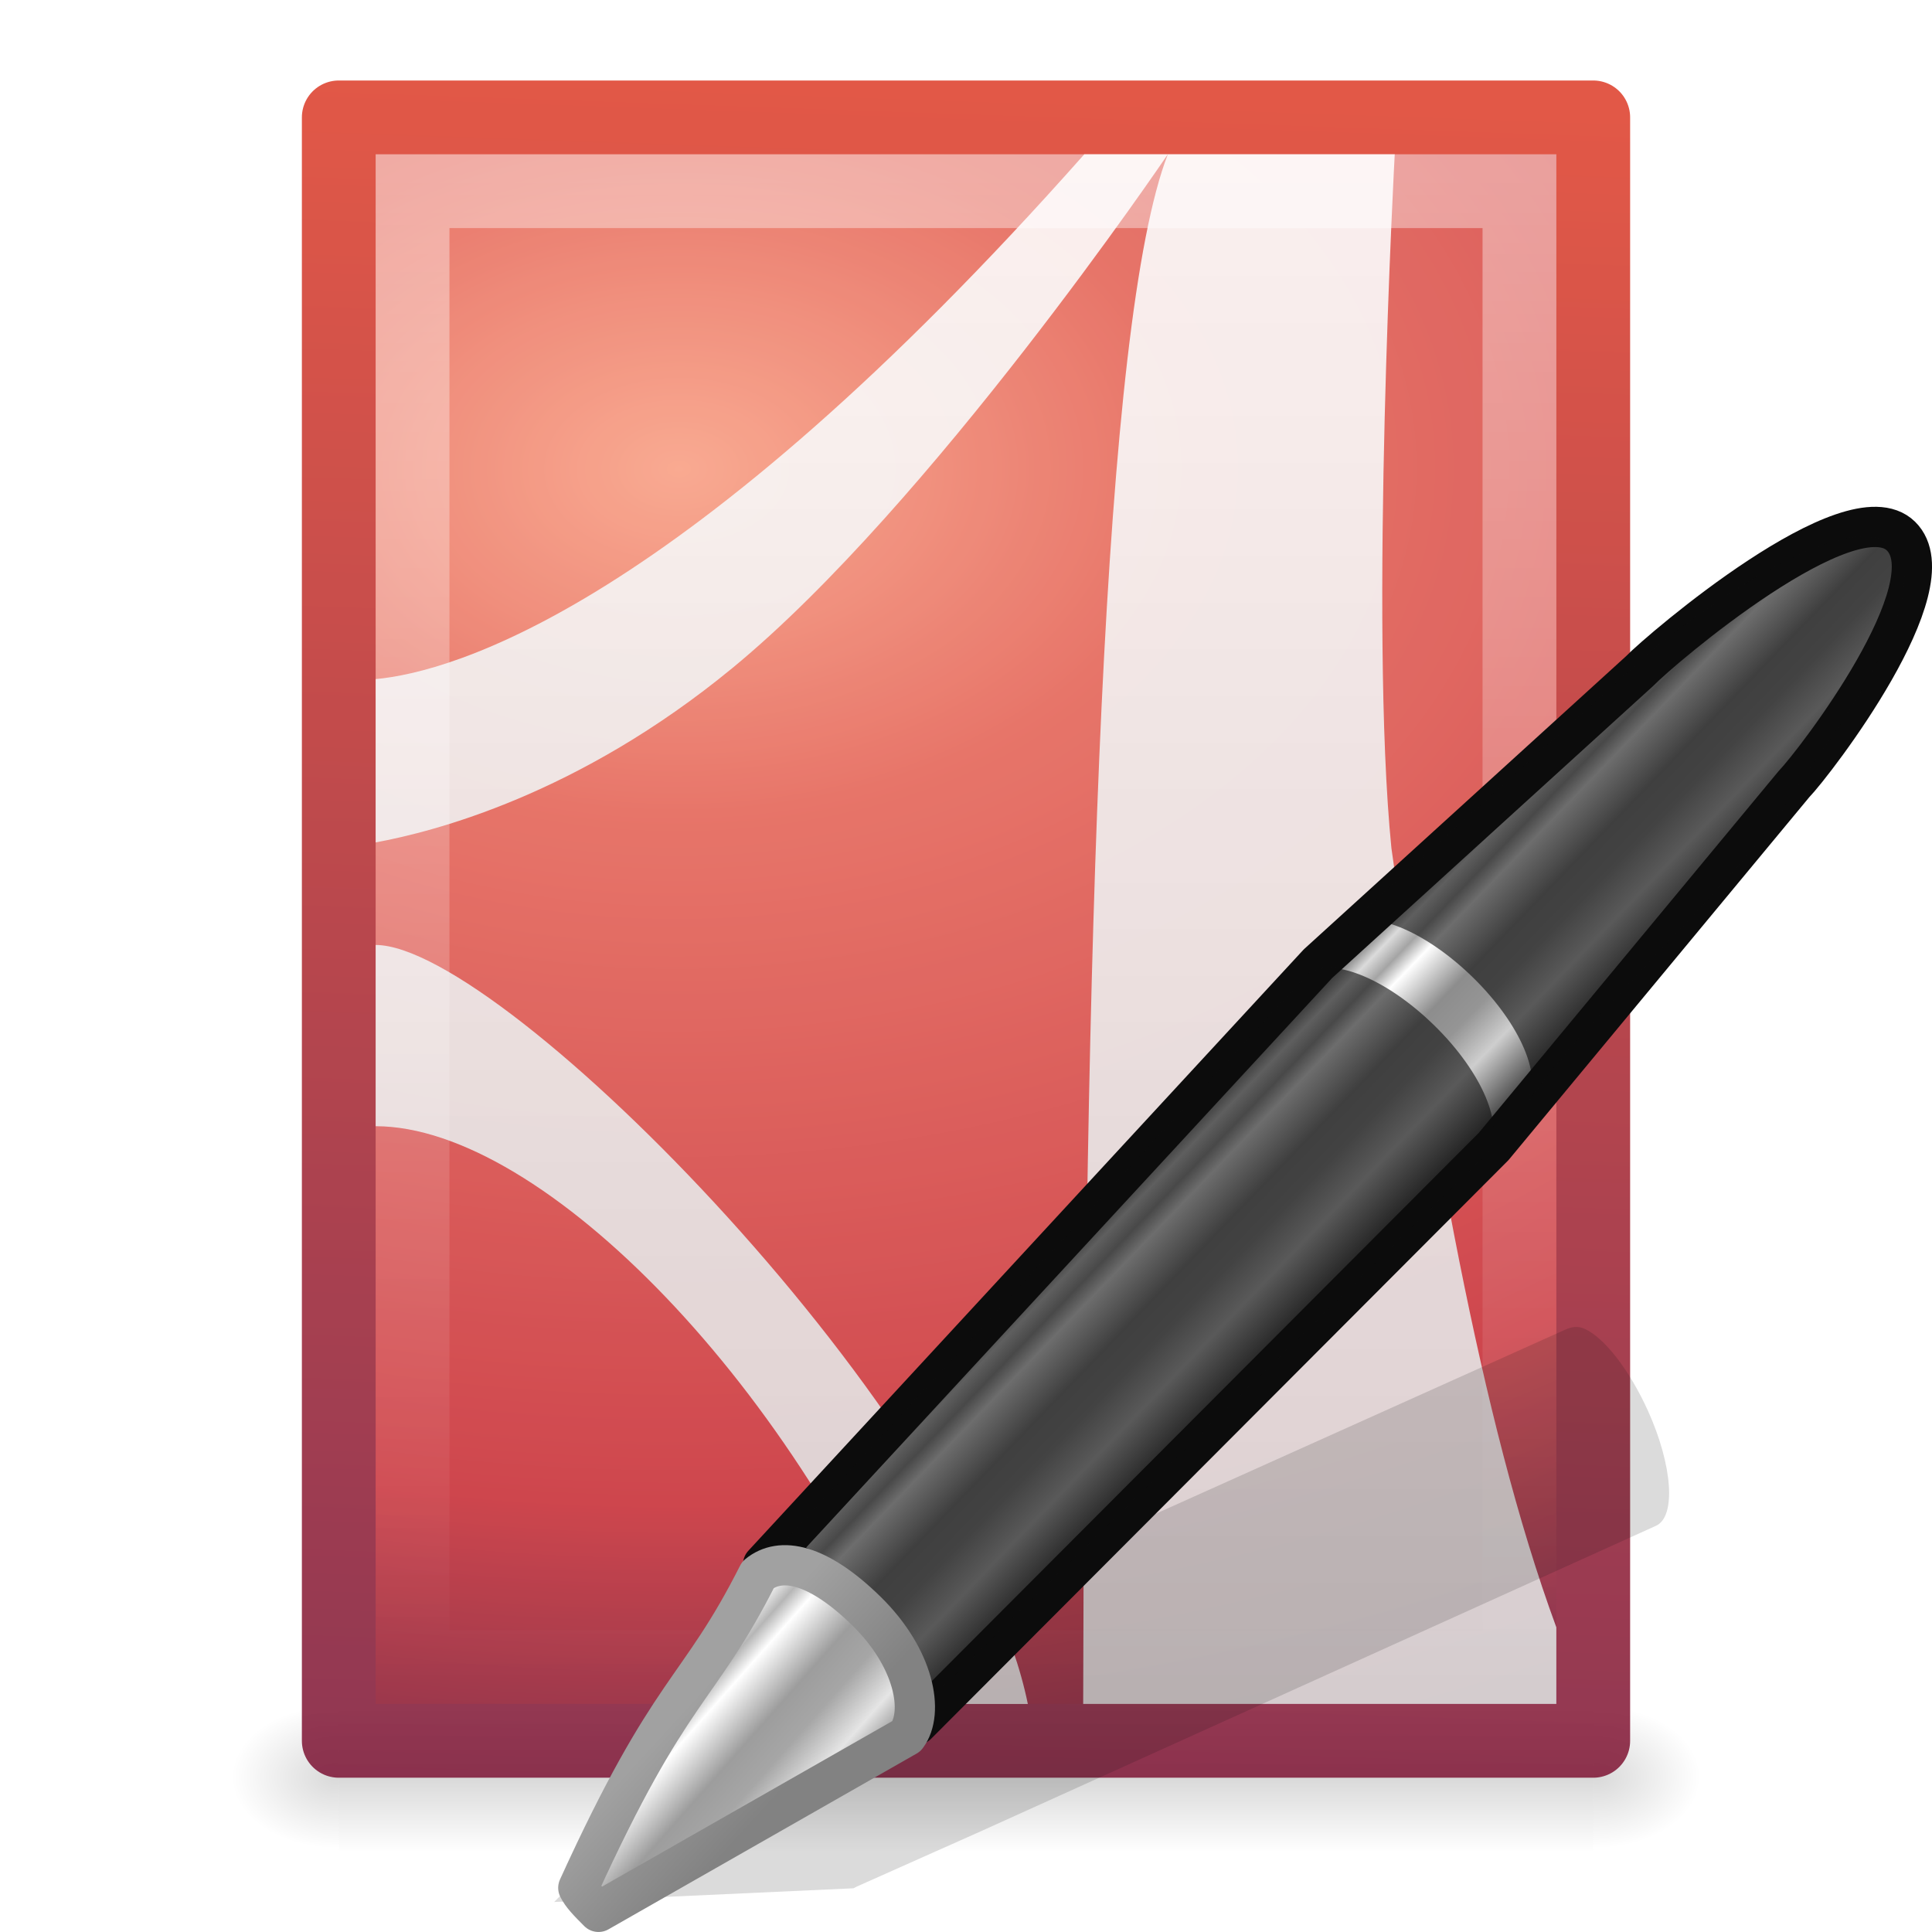
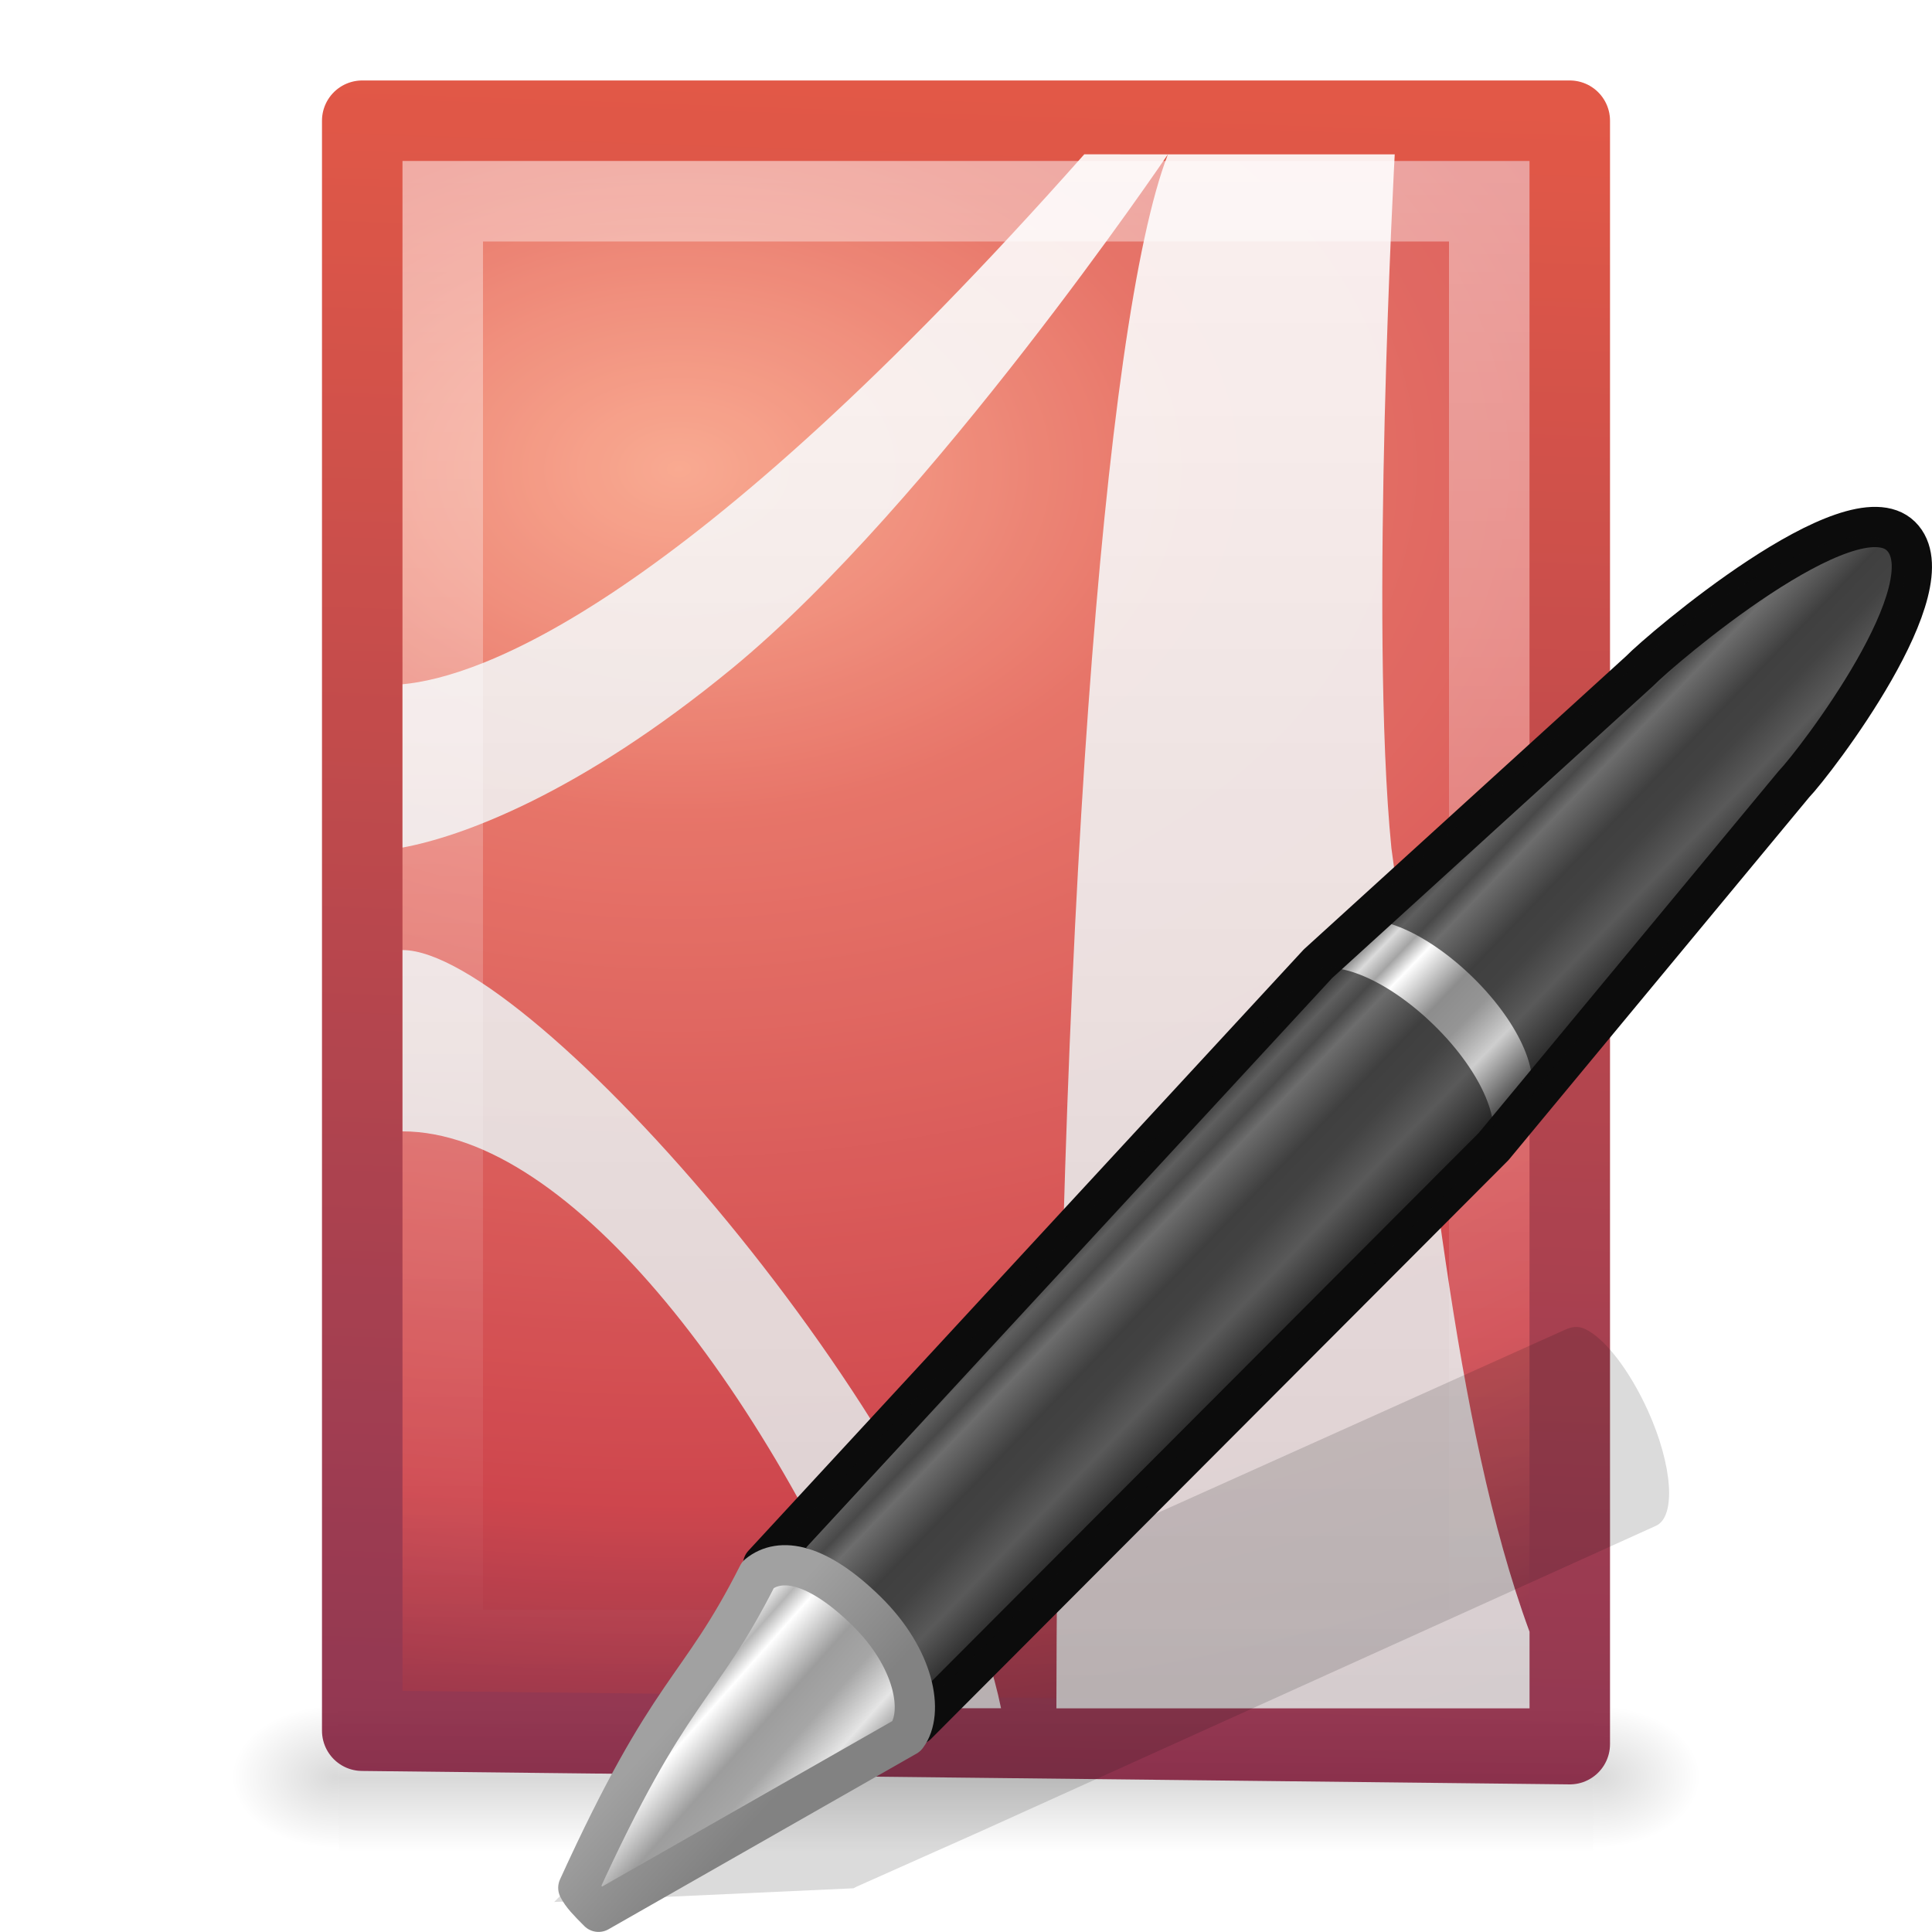
<svg xmlns="http://www.w3.org/2000/svg" xmlns:xlink="http://www.w3.org/1999/xlink" height="24" width="24">
-   <linearGradient id="a" gradientTransform="matrix(.82398 -.85484 .74718 .73096 -68.713 11.515)" gradientUnits="userSpaceOnUse" x1="23.576" x2="23.576" y1="25.357" y2="31.211">
+   <linearGradient id="a" gradientTransform="matrix(.4239707 -.4398494 .384454 .3761082 -5.379587 14.89293)" gradientUnits="userSpaceOnUse" x1="23.576" x2="23.576" y1="25.357" y2="31.211">
    <stop offset="0" stop-color="#181818" />
    <stop offset=".135" stop-color="#dbdbdb" />
    <stop offset=".202" stop-color="#a4a4a4" />
    <stop offset=".27" stop-color="#fff" />
    <stop offset=".447" stop-color="#8d8d8d" />
    <stop offset=".571" stop-color="#959595" />
    <stop offset=".72" stop-color="#cecece" />
    <stop offset="1" stop-color="#181818" />
  </linearGradient>
-   <linearGradient id="b" gradientTransform="matrix(.80068 -.83068 .87443 .85546 -71.348 8.308)" gradientUnits="userSpaceOnUse" x1="10.869" x2="11.083" y1="25.077" y2="30.467">
+   <linearGradient id="b" gradientTransform="matrix(.4119819 -.4274181 .4499292 .4401684 -6.7354 13.2428)" gradientUnits="userSpaceOnUse" x1="10.869" x2="11.083" y1="25.077" y2="30.467">
    <stop offset="0" stop-color="#1b1b1b" />
    <stop offset=".135" stop-color="#f3f3f3" />
    <stop offset=".202" stop-color="#b6b6b6" />
    <stop offset=".27" stop-color="#fff" />
    <stop offset=".447" stop-color="#9d9d9d" />
    <stop offset=".571" stop-color="#a6a6a6" />
    <stop offset=".72" stop-color="#e5e5e5" />
    <stop offset="1" stop-color="#1b1b1b" />
  </linearGradient>
-   <linearGradient id="c" gradientTransform="matrix(.63343 -.055 -.0391 .63928 -44.564 .714)" gradientUnits="userSpaceOnUse" x1="5.712" x2="9.522" y1="37.817" y2="41.392">
+   <linearGradient id="c" gradientTransform="matrix(.3259251 -.0282997 -.02011851 .3289351 7.046039 9.335382)" gradientUnits="userSpaceOnUse" x1="5.712" x2="9.522" y1="37.817" y2="41.392">
    <stop offset="0" stop-color="#a1a1a1" />
    <stop offset="1" stop-color="#828282" />
  </linearGradient>
  <linearGradient id="d">
    <stop offset="0" />
    <stop offset="1" stop-opacity="0" />
  </linearGradient>
-   <linearGradient id="e" gradientTransform="matrix(.45454 0 0 .46512 1.09 .337)" gradientUnits="userSpaceOnUse" x1="24" x2="24" y1="2" y2="46.017">
+   <linearGradient id="e" gradientTransform="matrix(.4166657 0 0 .4263557 2.000023 1.309127)" gradientUnits="userSpaceOnUse" x1="24" x2="24" y1="2" y2="46.017">
    <stop offset="0" stop-color="#fff" />
    <stop offset="1" stop-color="#fff" stop-opacity="0" />
  </linearGradient>
-   <linearGradient id="f" gradientTransform="matrix(.42105 0 0 .55263 1.895 -1.763)" gradientUnits="userSpaceOnUse" x1="23.97" x2="23.97" y1="3.981" y2="44.024">
+   <linearGradient id="f" gradientTransform="matrix(.4210526 0 0 .5526316 1.894737 -1.763158)" gradientUnits="userSpaceOnUse" x1="23.97" x2="23.97" y1="3.981" y2="44.024">
    <stop offset="0" stop-color="#fff" />
    <stop offset="1" stop-color="#dcdcdc" />
  </linearGradient>
-   <radialGradient id="g" cx="8.12" cy="6.628" gradientTransform="matrix(.01444 2.06538 -3.0521 .02134 28.232 -11.638)" gradientUnits="userSpaceOnUse" r="9">
+   <radialGradient id="g" cx="8.12" cy="6.628" gradientTransform="matrix(.01444031 2.065377 -3.052092 .02133905 28.23175 -11.63848)" gradientUnits="userSpaceOnUse" r="9">
    <stop offset="0" stop-color="#f89b7e" />
    <stop offset=".25" stop-color="#e35d4f" />
    <stop offset=".752" stop-color="#c6262e" />
    <stop offset="1" stop-color="#690b2c" />
  </radialGradient>
-   <linearGradient id="h" gradientTransform="matrix(.3922 0 0 .44736 29.2 -1.24)" gradientUnits="userSpaceOnUse" x1="-53.412" x2="-51.786" y1="56.11" y2="2.906">
+   <linearGradient id="h" gradientTransform="matrix(.3922135 0 0 .4473607 29.19929 -1.2387)" gradientUnits="userSpaceOnUse" x1="-53.412" x2="-51.786" y1="56.11" y2="2.906">
    <stop offset="0" stop-color="#791235" />
    <stop offset="1" stop-color="#dd3b27" />
  </linearGradient>
-   <radialGradient id="i" cx="605.714" cy="486.648" gradientTransform="matrix(.01205 0 0 .00824 13.24 18.98)" gradientUnits="userSpaceOnUse" r="117.143" xlink:href="#d" />
-   <radialGradient id="j" cx="605.714" cy="486.648" gradientTransform="matrix(-.01205 0 0 .00824 10.76 18.98)" gradientUnits="userSpaceOnUse" r="117.143" xlink:href="#d" />
-   <linearGradient id="k" gradientTransform="matrix(.0352 0 0 .00824 -.725 18.98)" gradientUnits="userSpaceOnUse" x1="302.857" x2="302.857" y1="366.648" y2="609.505">
+   <radialGradient id="i" cx="605.714" cy="486.648" gradientTransform="matrix(.01204859 0 0 .00823529 13.23879 18.98057)" gradientUnits="userSpaceOnUse" r="117.143" xlink:href="#d" />
+   <radialGradient id="j" cx="605.714" cy="486.648" gradientTransform="matrix(-.01204859 0 0 .00823529 10.76121 18.98057)" gradientUnits="userSpaceOnUse" r="117.143" xlink:href="#d" />
+   <linearGradient id="k" gradientTransform="matrix(.0352071 0 0 .00823529 -.724852 18.98055)" gradientUnits="userSpaceOnUse" x1="302.857" x2="302.857" y1="366.648" y2="609.505">
    <stop offset="0" stop-opacity="0" />
    <stop offset=".5" />
    <stop offset="1" stop-opacity="0" />
  </linearGradient>
-   <path d="m3.5 22h17v2h-17z" fill="url(#k)" opacity=".15" transform="matrix(.91667 0 0 .91667 1 1)" />
-   <path d="m3.5 22v2c-.62.004-1.5-.448-1.5-1s.692-1 1.5-1z" fill="url(#j)" opacity=".15" transform="matrix(.91667 0 0 .91667 1 1)" />
-   <path d="m20.5 22v2c.62.004 1.5-.448 1.5-1s-.692-1-1.5-1z" fill="url(#i)" opacity=".15" transform="matrix(.91667 0 0 .91667 1 1)" />
-   <path d="m3.5.5h17v22h-17z" fill="url(#g)" opacity=".85" stroke="url(#h)" stroke-linejoin="round" transform="matrix(.91667 0 0 .91667 1 1)" />
-   <path d="m13.603 1c-5.453 6.15-8.567 7.016-9.603 7.112v2.213c.782-.144 2.744-.642 4.838-2.366 2.685-2.209 5.897-6.959 5.897-6.959-.88 2.27-1.13 10.65-1.147 21h6.412v-1.038c-1.043-2.828-1.723-6.91-2.235-10.56-.303-3.019.045-9.402.045-9.402h-3.214zm-9.603 10.714v2.457c2.264 0 5.743 3.567 7.426 7.83h1.412c-.79-3.875-7.11-10.286-8.838-10.286z" fill="url(#f)" fill-rule="evenodd" opacity=".9" transform="matrix(.91667 0 0 .91667 1 1)" />
-   <path d="m19.5 1v20.5h-15v-20h15.5" fill="none" opacity=".4" stroke="url(#e)" transform="matrix(.91667 0 0 .91667 1 1)" />
+   <g transform="matrix(.9166667 0 0 .9166667 .999999 1)">
+     <path d="m3.5 22h17v2h-17z" fill="url(#k)" opacity=".15" />
+     <path d="m3.5 22v2c-.62.004-1.5-.448-1.5-1 0-.552.692-1 1.5-1z" fill="url(#j)" opacity=".15" />
+     <path d="m20.5 22v2c.62.004 1.5-.448 1.5-1 0-.552-.692-1-1.5-1z" fill="url(#i)" opacity=".15" />
+     <path d="m3.818.545 16.364-0s0 16.271 0 22l-16.364-.182z" fill="url(#g)" opacity=".85" stroke="url(#h)" stroke-linejoin="round" stroke-width="1.091" />
+     <path d="m13.603 1c-5.454 6.151-8.203 7.086-9.239 7.182v2.213c.782-.144 2.381-.712 4.475-2.435 2.685-2.211 5.897-6.959 5.897-6.959-.88 2.27-1.494 10.709-1.511 21.059h6.412v-1.038c-1.043-2.828-1.36-6.968-1.872-10.62-.302-3.017.045-9.401.045-9.401h-3.213zm-9.239 10.784v2.457c2.264-0 5.015 3.555 6.699 7.818h1.412c-.791-3.875-6.384-10.275-8.111-10.275z" fill="url(#f)" fill-rule="evenodd" opacity=".9" />
+     <path d="m18.5 2.5h-13v18h13z" fill="none" opacity=".4" stroke="url(#e)" transform="matrix(1.090909 0 0 1.090909 -1.090908 -1.090909)" />
+   </g>
  <path d="m19.682 16.506c-.083-.038-.167-.02-.23.008l-8.372 3.764-1.542.694-.044.015-2.61 2.64 3.718-.17.038-.02 1.548-.69 8.383-3.793c.252-.114.207-.75-.1-1.43-.232-.51-.54-.905-.788-1.018z" fill="#0c0c0c" fill-rule="evenodd" opacity=".15" />
-   <path d="m-39.834 20.34c.546-.45 1.15.252 2.32 1.396.54.775 1.126 1.562 1.392 2.47l13.922-13.953 7.252-8.75c.51-.528 3.79-4.808 2.584-5.99-1.207-1.18-5.8 2.73-6.31 3.26l-7.765 7.064z" fill="url(#a)" stroke="#0c0c0c" stroke-linejoin="round" stroke-width=".972" transform="matrix(.51454 0 0 .51454 29.976 8.968)" />
+   <path d="m9.48 19.434c.281-.232.592.13 1.194.718.278.399.579.804.716 1.271l7.163-7.179 3.731-4.502c.262-.272 1.95-2.474 1.33-3.082-.621-.607-2.984 1.405-3.247 1.677l-3.995 3.635z" fill="url(#a)" stroke="#0c0c0c" stroke-linejoin="round" stroke-width=".5" />
  <path d="m9.522 19.392c.28-.232.55.17 1.15.76.6.587.922.838.703 1.13l7.092-6.948.025-.027s-.015-.013-.014-.014c.22-.29-.06-.967-.66-1.554-.602-.59-1.294-.866-1.575-.634l-.026.027z" fill="#0c0c0c" opacity=".6" />
-   <path d="m-36.368 24.484c.425-.566.193-1.878-.974-3.02-1.17-1.144-2.068-1.326-2.614-.876-1.45 2.87-2.095 2.633-4.34 7.56.083.172.244.337.487.58z" style="fill-rule:evenodd;stroke-width:.972;stroke-linecap:round;stroke-linejoin:round;fill:url(#b);stroke:url(#c)" transform="matrix(.51454 0 0 .51454 29.976 8.968)" />
+   <path d="m11.263 21.566c.219-.291.099-.966-.501-1.554-.602-.589-1.064-.682-1.345-.451-.746 1.477-1.078 1.355-2.233 3.89.043.088.126.173.251.298z" style="fill-rule:evenodd;stroke-width:.5;stroke-linecap:round;stroke-linejoin:round;fill:url(#b);stroke:url(#c)" />
  <path d="m16.722 11.51c.28-.233.973.043 1.575.632.6.587.88 1.263.66 1.554 0 0 .015.012.014.013.773-1.163 2.813-2.898 3.41-4.036.22-.29 1.735-2.29 1.135-2.878-.602-.588-2.678 1.02-2.96 1.253z" fill="#0c0c0c" opacity=".6" />
</svg>
